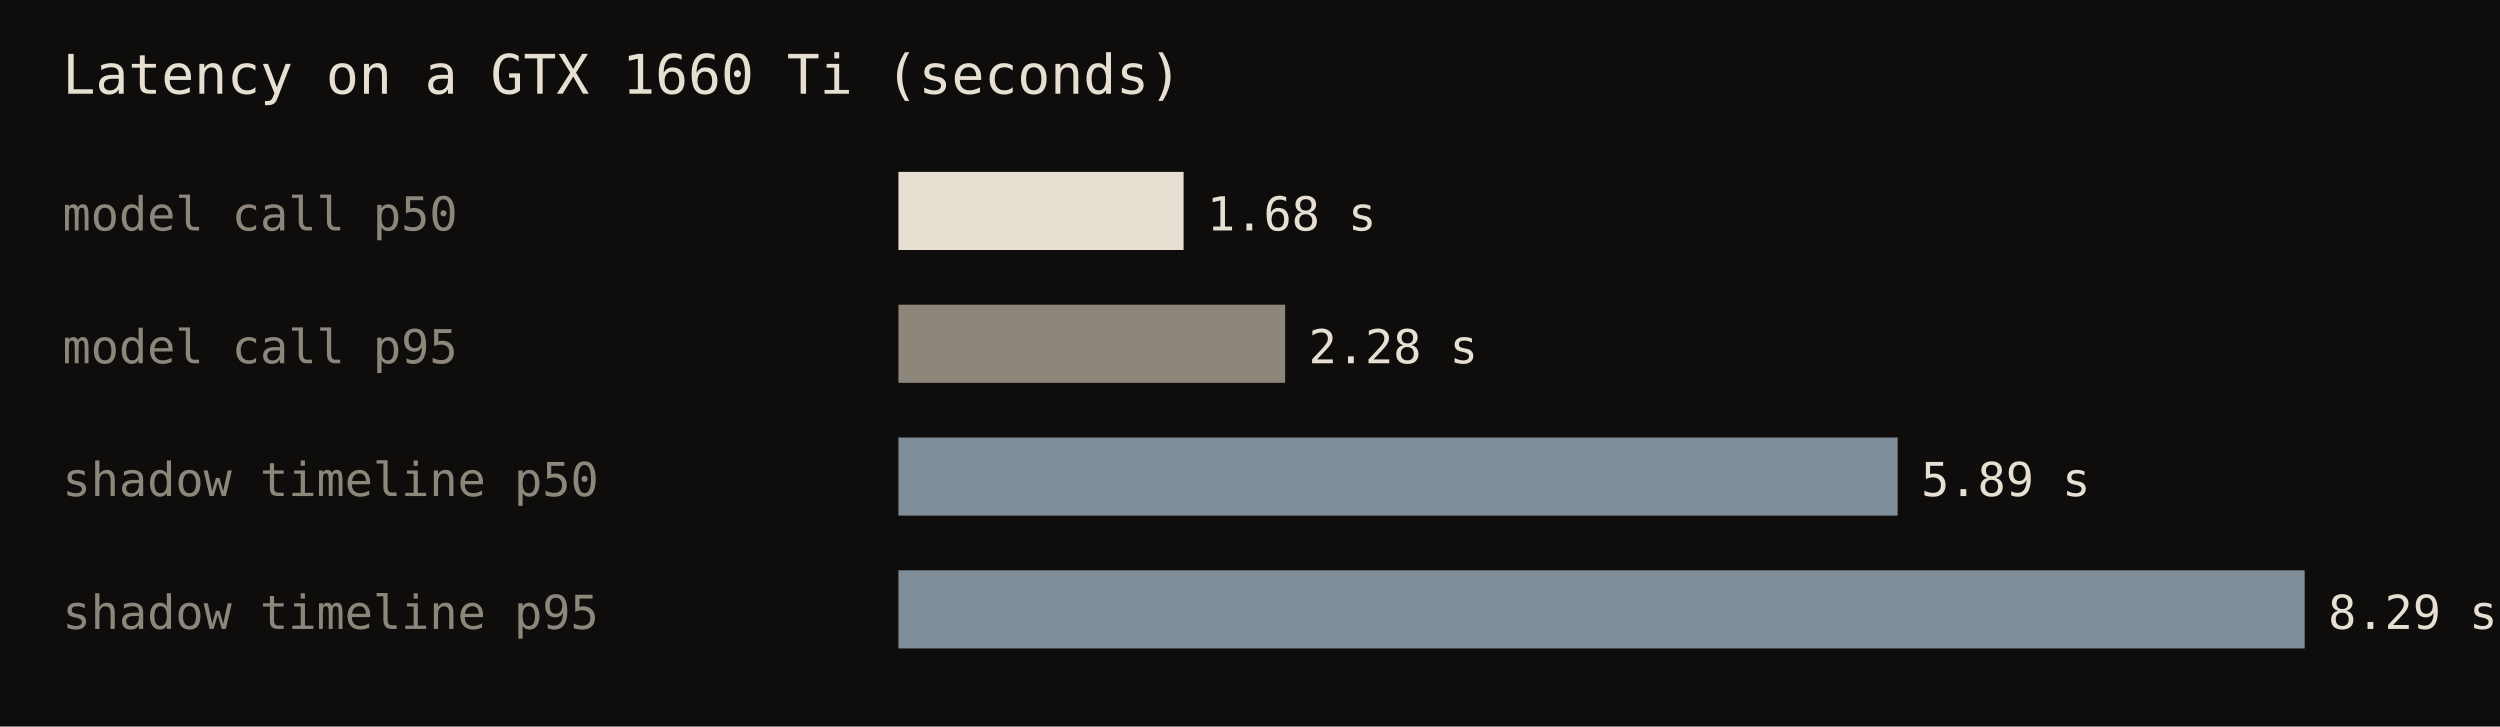
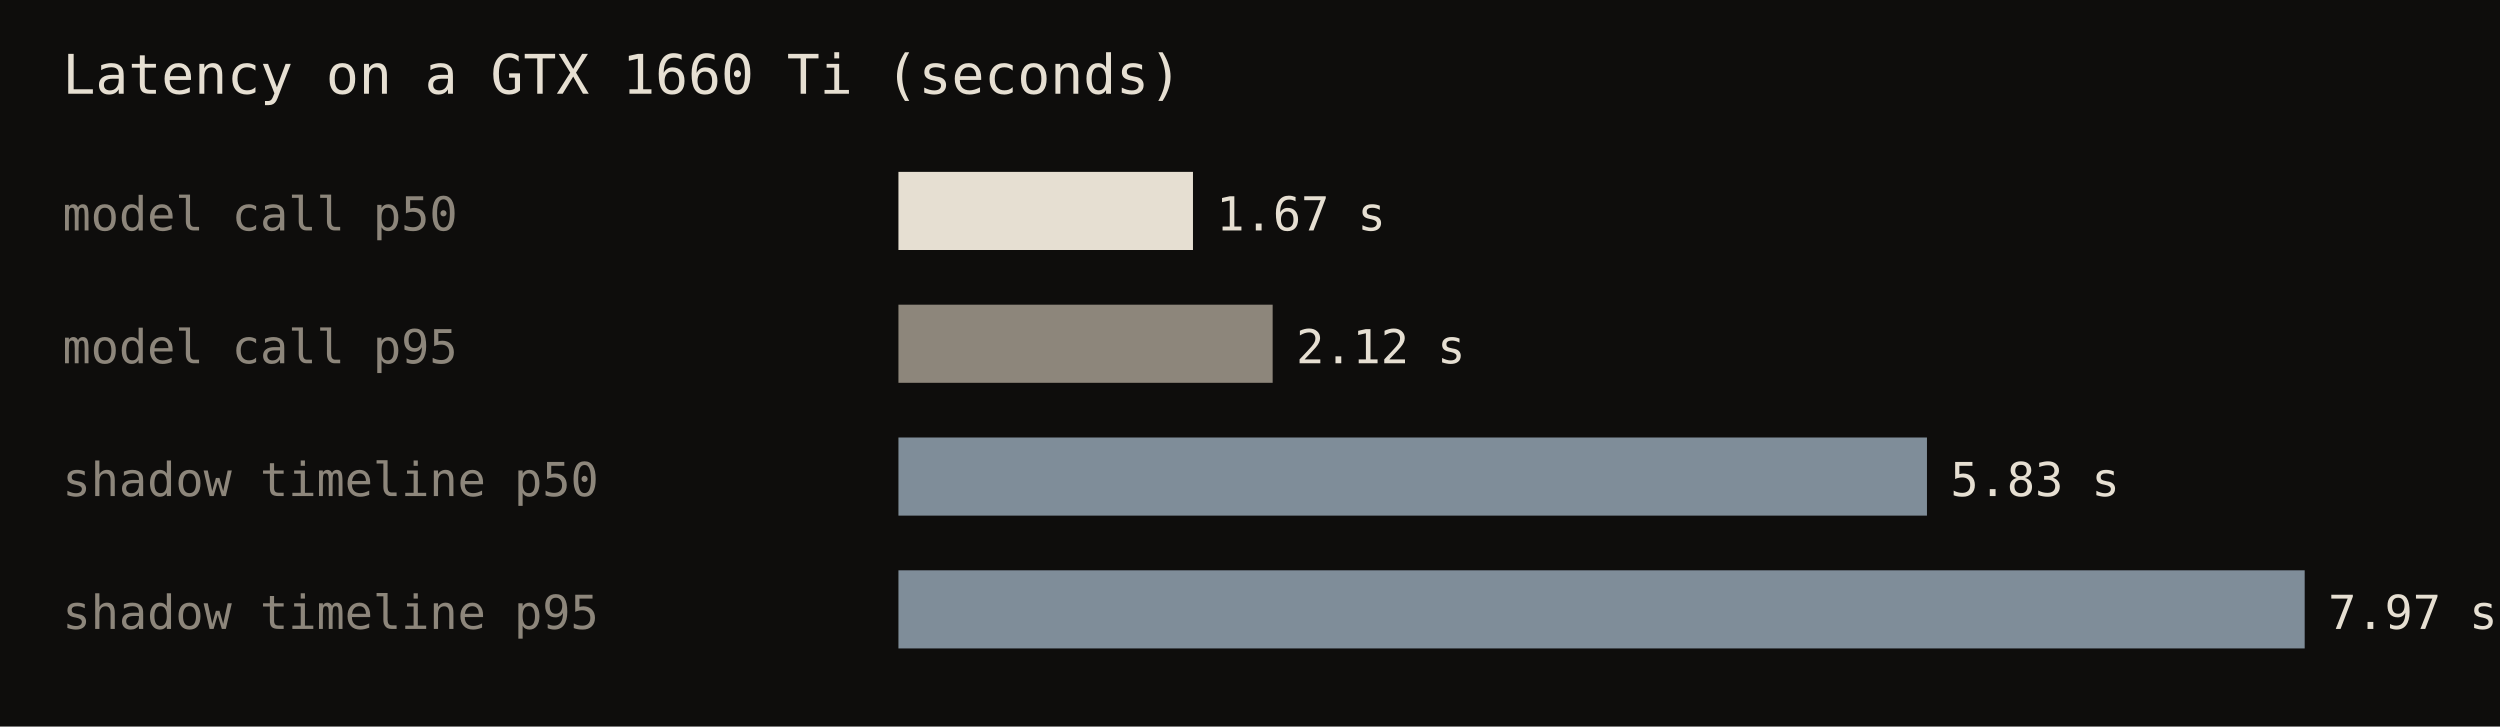
<svg xmlns="http://www.w3.org/2000/svg" width="640" height="186" font-family="ui-monospace, monospace" font-size="12">
  <rect width="100%" height="100%" fill="#0e0d0c" />
  <text x="16" y="24" fill="#e6dfd2" font-size="14">Latency on a GTX 1660 Ti (seconds)</text>
  <text x="16" y="59" fill="#8d867b">model call p50</text>
-   <rect x="230" y="44" width="73.0" height="20" fill="#e6dfd2" />
-   <text x="309.0" y="59" fill="#e6dfd2">1.68 s</text>
+   <rect x="230" y="44" width="75.4" height="20" fill="#e6dfd2" />
+   <text x="311.4" y="59" fill="#e6dfd2">1.67 s</text>
  <text x="16" y="93" fill="#8d867b">model call p95</text>
-   <rect x="230" y="78" width="99.0" height="20" fill="#8d867b" />
-   <text x="335.0" y="93" fill="#e6dfd2">2.28 s</text>
+   <rect x="230" y="78" width="95.8" height="20" fill="#8d867b" />
+   <text x="331.8" y="93" fill="#e6dfd2">2.12 s</text>
  <text x="16" y="127" fill="#8d867b">shadow timeline p50</text>
-   <rect x="230" y="112" width="255.8" height="20" fill="#7f8d99" />
-   <text x="491.8" y="127" fill="#e6dfd2">5.89 s</text>
+   <rect x="230" y="112" width="263.3" height="20" fill="#7f8d99" />
+   <text x="499.3" y="127" fill="#e6dfd2">5.83 s</text>
  <text x="16" y="161" fill="#8d867b">shadow timeline p95</text>
  <rect x="230" y="146" width="360.0" height="20" fill="#7f8d99" />
-   <text x="596.0" y="161" fill="#e6dfd2">8.29 s</text>
+   <text x="596.0" y="161" fill="#e6dfd2">7.97 s</text>
</svg>
